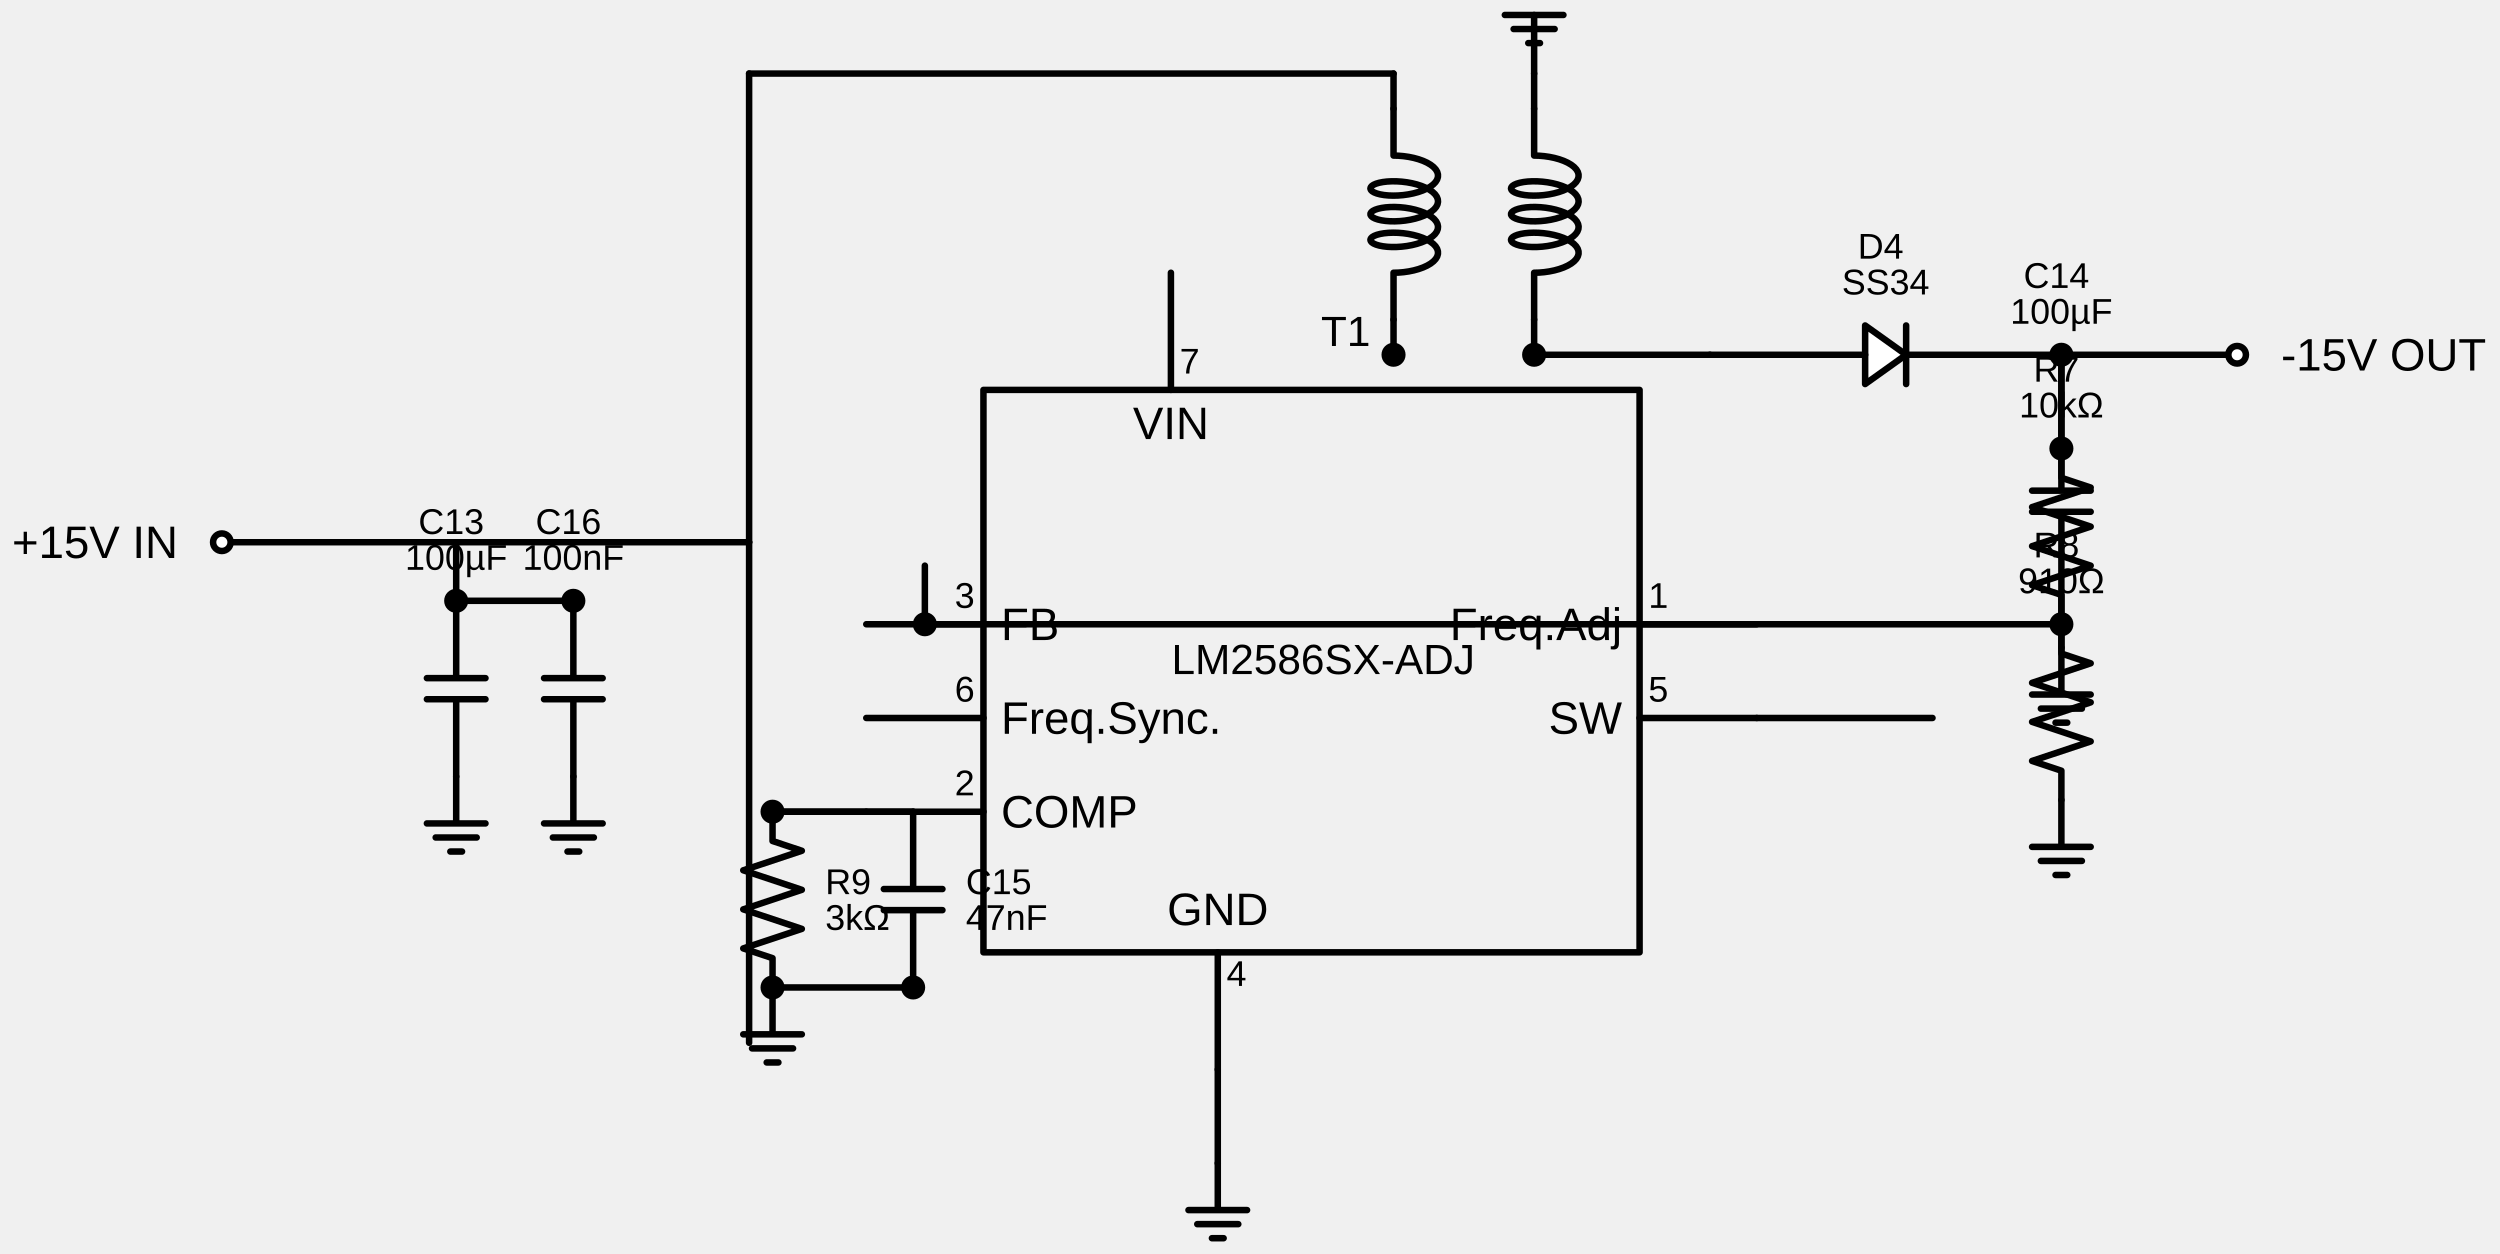
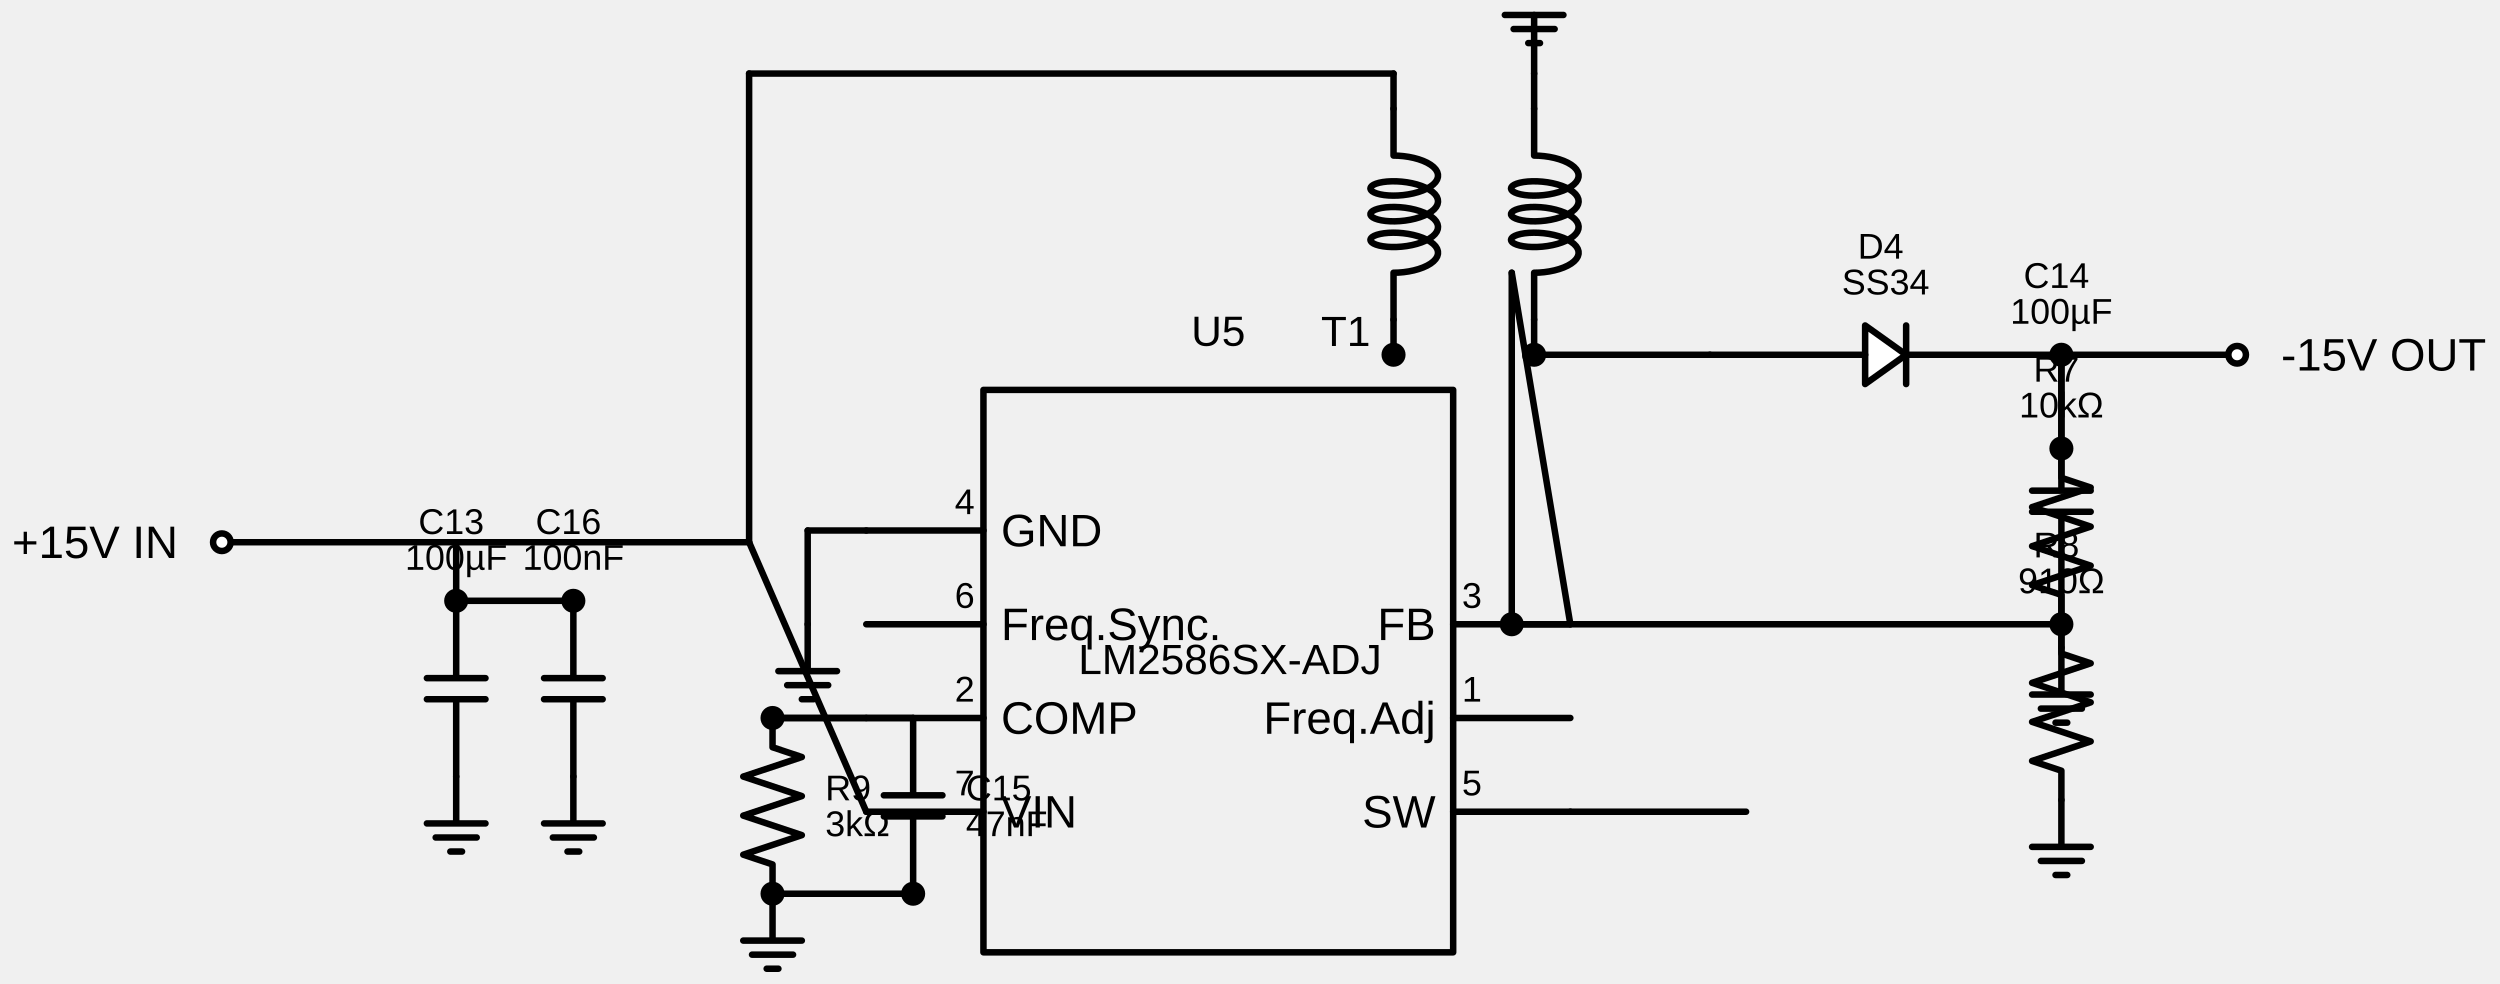
- <svg xmlns="http://www.w3.org/2000/svg" xml:lang="en" height="385.04pt" width="768.128pt" viewBox="-68.164 -166.6 768.128 385.04">
+ <svg xmlns="http://www.w3.org/2000/svg" xml:lang="en" height="302.24pt" width="768.128pt" viewBox="-68.164 -166.6 768.128 302.24">
  <polygon points="504.9,-66.6 517.5,-57.6 504.9,-48.6 " style="stroke:black;fill:white;stroke-width:2.0;stroke-dasharray:-;stroke-linecap:round;stroke-linejoin:round;" />
  <path d="M 0.0,-0.0 L 36.0,-0.0 L 72.0,-0.0" style="stroke:black;fill:none;stroke-width:2.0;stroke-dasharray:-;stroke-linecap:round;stroke-linejoin:round;" />
  <path d="M 72.0,-0.0 L 72.0,9.0 L 72.0,18.0" style="stroke:black;fill:none;stroke-width:2.0;stroke-dasharray:-;stroke-linecap:round;stroke-linejoin:round;" />
  <path d="M 72.0,18.0 L 72,41.76 M 81.0,41.76 L 63.0,41.76 M 81.0,48.24 L 63,48.24 M 72,48.24 L 72,72.0" style="stroke:black;fill:none;stroke-width:2.0;stroke-dasharray:-;stroke-linecap:round;stroke-linejoin:round;" />
  <path d="M 72,72.0 L 72,86.4 L 63,86.4 L 81.0,86.4 M 65.7,90.72 L 78.3,90.72 M 70.2,95.04 L 73.8,95.04" style="stroke:black;fill:none;stroke-width:2.0;stroke-dasharray:-;stroke-linecap:round;stroke-linejoin:round;" />
  <path d="M 72.0,18.0 L 90.0,18.0 L 108.0,18.0" style="stroke:black;fill:none;stroke-width:2.0;stroke-dasharray:-;stroke-linecap:round;stroke-linejoin:round;" />
  <path d="M 108.0,18.0 L 108.0,41.76 M 117.0,41.76 L 99.0,41.76 M 117.0,48.24 L 99.0,48.24 M 108.0,48.24 L 108,72.0" style="stroke:black;fill:none;stroke-width:2.0;stroke-dasharray:-;stroke-linecap:round;stroke-linejoin:round;" />
  <path d="M 108,72.0 L 108,86.4 L 99,86.4 L 117,86.4 M 101.7,90.72 L 114.3,90.72 M 106.2,95.04 L 109.8,95.04" style="stroke:black;fill:none;stroke-width:2.0;stroke-dasharray:-;stroke-linecap:round;stroke-linejoin:round;" />
  <path d="M 72.0,-0.0 L 117.0,-0.0 L 162.0,-0.0" style="stroke:black;fill:none;stroke-width:2.0;stroke-dasharray:-;stroke-linecap:round;stroke-linejoin:round;" />
-   <path d="M 234.0,126.0 L 435.6,126.0 L 435.6,-46.8 L 234.0,-46.8 L 234.0,126.0" style="stroke:black;fill:none;stroke-width:2.0;stroke-dasharray:-;stroke-linecap:round;stroke-linejoin:round;" />
+   <path d="M 234.0,126.0 L 378.324,126.0 L 378.324,-46.8 L 234.0,-46.8 L 234.0,126.0" style="stroke:black;fill:none;stroke-width:2.0;stroke-dasharray:-;stroke-linecap:round;stroke-linejoin:round;" />
  <path d="M 234.0,82.8 L 198.0,82.8" style="stroke:black;fill:none;stroke-width:2.0;stroke-dasharray:-;stroke-linecap:round;stroke-linejoin:round;" />
  <path d="M 234.0,54.0 L 198.0,54.0" style="stroke:black;fill:none;stroke-width:2.0;stroke-dasharray:-;stroke-linecap:round;stroke-linejoin:round;" />
  <path d="M 234.0,25.2 L 198.0,25.2" style="stroke:black;fill:none;stroke-width:2.0;stroke-dasharray:-;stroke-linecap:round;stroke-linejoin:round;" />
-   <path d="M 435.6,54.0 L 471.6,54.0" style="stroke:black;fill:none;stroke-width:2.0;stroke-dasharray:-;stroke-linecap:round;stroke-linejoin:round;" />
-   <path d="M 435.6,25.2 L 471.6,25.2" style="stroke:black;fill:none;stroke-width:2.0;stroke-dasharray:-;stroke-linecap:round;stroke-linejoin:round;" />
-   <path d="M 291.6,-46.8 L 291.6,-82.8" style="stroke:black;fill:none;stroke-width:2.0;stroke-dasharray:-;stroke-linecap:round;stroke-linejoin:round;" />
-   <path d="M 306.0,126.0 L 306.0,162.0" style="stroke:black;fill:none;stroke-width:2.0;stroke-dasharray:-;stroke-linecap:round;stroke-linejoin:round;" />
-   <path d="M 162.0,-0.0 L 162.0,76.896 L 162,153.792" style="stroke:black;fill:none;stroke-width:2.0;stroke-dasharray:-;stroke-linecap:round;stroke-linejoin:round;" />
-   <path d="M 306.0,162.0 L 306.0,176.4 L 306.0,190.8" style="stroke:black;fill:none;stroke-width:2.0;stroke-dasharray:-;stroke-linecap:round;stroke-linejoin:round;" />
-   <path d="M 306.0,190.8 L 306.0,205.2 L 297.0,205.2 L 315.0,205.2 M 299.7,209.52 L 312.3,209.52 M 304.2,213.84 L 307.8,213.84" style="stroke:black;fill:none;stroke-width:2.0;stroke-dasharray:-;stroke-linecap:round;stroke-linejoin:round;" />
-   <path d="M 198.0,82.8 L 183.6,82.8 L 169.2,82.8" style="stroke:black;fill:none;stroke-width:2.0;stroke-dasharray:-;stroke-linecap:round;stroke-linejoin:round;" />
-   <path d="M 169.2,82.8 L 169.2,91.8 L 178.2,94.8 L 160.2,100.8 L 178.2,106.8 L 160.2,112.8 L 178.2,118.8 L 160.2,124.8 L 169.2,127.8 L 169.2,136.8" style="stroke:black;fill:none;stroke-width:2.0;stroke-dasharray:-;stroke-linecap:round;stroke-linejoin:round;" />
-   <path d="M 169.2,136.8 L 169.2,151.2 L 160.2,151.2 L 178.2,151.2 M 162.9,155.52 L 175.5,155.52 M 167.4,159.84 L 171.0,159.84" style="stroke:black;fill:none;stroke-width:2.0;stroke-dasharray:-;stroke-linecap:round;stroke-linejoin:round;" />
-   <path d="M 169.2,136.8 L 190.8,136.8 L 212.4,136.8" style="stroke:black;fill:none;stroke-width:2.0;stroke-dasharray:-;stroke-linecap:round;stroke-linejoin:round;" />
-   <path d="M 212.4,136.8 L 212.4,113.04 M 203.4,113.04 L 221.4,113.04 M 203.4,106.56 L 221.4,106.56 M 212.4,106.56 L 212.4,82.8" style="stroke:black;fill:none;stroke-width:2.0;stroke-dasharray:-;stroke-linecap:round;stroke-linejoin:round;" />
-   <path d="M 212.4,82.8 L 190.8,82.8 L 169.2,82.8" style="stroke:black;fill:none;stroke-width:2.0;stroke-dasharray:-;stroke-linecap:round;stroke-linejoin:round;" />
-   <path d="M 471.6,54.0 L 498.6,54.0 L 525.6,54.0" style="stroke:black;fill:none;stroke-width:2.0;stroke-dasharray:-;stroke-linecap:round;stroke-linejoin:round;" />
+   <path d="M 234.0,-3.6 L 198.0,-3.6" style="stroke:black;fill:none;stroke-width:2.0;stroke-dasharray:-;stroke-linecap:round;stroke-linejoin:round;" />
+   <path d="M 378.324,82.8 L 414.324,82.8" style="stroke:black;fill:none;stroke-width:2.0;stroke-dasharray:-;stroke-linecap:round;stroke-linejoin:round;" />
+   <path d="M 378.324,54.0 L 414.324,54.0" style="stroke:black;fill:none;stroke-width:2.0;stroke-dasharray:-;stroke-linecap:round;stroke-linejoin:round;" />
+   <path d="M 378.324,25.2 L 414.324,25.2" style="stroke:black;fill:none;stroke-width:2.0;stroke-dasharray:-;stroke-linecap:round;stroke-linejoin:round;" />
+   <path d="M 162.0,-0.0 L 180.0,41.4 L 198.0,82.8" style="stroke:black;fill:none;stroke-width:2.0;stroke-dasharray:-;stroke-linecap:round;stroke-linejoin:round;" />
+   <path d="M 198.0,-3.6 L 189.0,-3.6 L 180.0,-3.6" style="stroke:black;fill:none;stroke-width:2.0;stroke-dasharray:-;stroke-linecap:round;stroke-linejoin:round;" />
+   <path d="M 180.0,-3.6 L 180.0,10.8 L 180.0,25.2" style="stroke:black;fill:none;stroke-width:2.0;stroke-dasharray:-;stroke-linecap:round;stroke-linejoin:round;" />
+   <path d="M 180.0,25.2 L 180.0,39.6 L 171.0,39.6 L 189.0,39.6 M 173.7,43.92 L 186.3,43.92 M 178.2,48.24 L 181.8,48.24" style="stroke:black;fill:none;stroke-width:2.0;stroke-dasharray:-;stroke-linecap:round;stroke-linejoin:round;" />
+   <path d="M 198.0,54.0 L 183.6,54.0 L 169.2,54.0" style="stroke:black;fill:none;stroke-width:2.0;stroke-dasharray:-;stroke-linecap:round;stroke-linejoin:round;" />
+   <path d="M 169.2,54.0 L 169.2,63.0 L 178.2,66.0 L 160.2,72.0 L 178.2,78.0 L 160.2,84 L 178.2,90.0 L 160.2,96.0 L 169.2,99.0 L 169.2,108.0" style="stroke:black;fill:none;stroke-width:2.0;stroke-dasharray:-;stroke-linecap:round;stroke-linejoin:round;" />
+   <path d="M 169.2,108.0 L 169.2,122.4 L 160.2,122.4 L 178.2,122.4 M 162.9,126.72 L 175.5,126.72 M 167.4,131.04 L 171.0,131.04" style="stroke:black;fill:none;stroke-width:2.0;stroke-dasharray:-;stroke-linecap:round;stroke-linejoin:round;" />
+   <path d="M 169.2,108.0 L 190.8,108.0 L 212.4,108.0" style="stroke:black;fill:none;stroke-width:2.0;stroke-dasharray:-;stroke-linecap:round;stroke-linejoin:round;" />
+   <path d="M 212.4,108.0 L 212.4,84.24 M 203.4,84.24 L 221.4,84.24 M 203.4,77.76 L 221.4,77.76 M 212.4,77.76 L 212.4,54.0" style="stroke:black;fill:none;stroke-width:2.0;stroke-dasharray:-;stroke-linecap:round;stroke-linejoin:round;" />
+   <path d="M 212.4,54.0 L 190.8,54.0 L 169.2,54" style="stroke:black;fill:none;stroke-width:2.0;stroke-dasharray:-;stroke-linecap:round;stroke-linejoin:round;" />
+   <path d="M 414.324,82.8 L 441.324,82.8 L 468.324,82.8" style="stroke:black;fill:none;stroke-width:2.0;stroke-dasharray:-;stroke-linecap:round;stroke-linejoin:round;" />
  <path d="M 162.0,-0.0 L 162.0,-72.0 L 162.0,-144.0" style="stroke:black;fill:none;stroke-width:2.0;stroke-dasharray:-;stroke-linecap:round;stroke-linejoin:round;" />
  <path d="M 162.0,-144.0 L 261.0,-144.0 L 360.0,-144.0" style="stroke:black;fill:none;stroke-width:2.0;stroke-dasharray:-;stroke-linecap:round;stroke-linejoin:round;" />
  <path d="M 360.0,-144.0 L 360.0,-138.6 L 360.0,-133.2" style="stroke:black;fill:none;stroke-width:2.0;stroke-dasharray:-;stroke-linecap:round;stroke-linejoin:round;" />
  <path d="M 360.0,-133.2 L 360.0,-118.8 L 361.53,-118.756 L 363.101,-118.621 L 364.675,-118.395 L 366.218,-118.078 L 367.693,-117.673 L 369.066,-117.185 L 370.306,-116.621 L 371.385,-115.989 L 372.276,-115.3 L 372.961,-114.565 L 373.423,-113.796 L 373.651,-113.008 L 373.64,-112.213 L 373.391,-111.426 L 372.909,-110.66 L 372.206,-109.928 L 371.296,-109.244 L 370.203,-108.618 L 368.95,-108.06 L 367.566,-107.579 L 366.084,-107.182 L 364.537,-106.872 L 362.961,-106.654 L 361.393,-106.528 L 359.868,-106.491 L 358.422,-106.542 L 357.087,-106.673 L 355.896,-106.878 L 354.874,-107.147 L 354.047,-107.47 L 353.431,-107.836 L 353.043,-108.23 L 352.891,-108.64 L 352.978,-109.052 L 353.302,-109.453 L 353.856,-109.827 L 354.627,-110.163 L 355.598,-110.448 L 356.745,-110.672 L 358.043,-110.824 L 359.462,-110.897 L 360.968,-110.885 L 362.528,-110.784 L 364.106,-110.591 L 365.664,-110.306 L 367.168,-109.933 L 368.582,-109.474 L 369.874,-108.937 L 371.014,-108.328 L 371.976,-107.659 L 372.738,-106.939 L 373.282,-106.181 L 373.596,-105.398 L 373.672,-104.604 L 373.509,-103.813 L 373.11,-103.037 L 372.486,-102.292 L 371.649,-101.589 L 370.619,-100.94 L 369.421,-100.357 L 368.081,-99.847 L 366.631,-99.419 L 365.103,-99.077 L 363.534,-98.826 L 361.958,-98.666 L 360.414,-98.597 L 358.935,-98.617 L 357.557,-98.719 L 356.31,-98.898 L 355.224,-99.145 L 354.323,-99.45 L 353.629,-99.802 L 353.157,-100.187 L 352.918,-100.593 L 352.918,-101.007 L 353.157,-101.413 L 353.629,-101.798 L 354.323,-102.15 L 355.224,-102.455 L 356.31,-102.702 L 357.557,-102.881 L 358.935,-102.983 L 360.414,-103.003 L 361.958,-102.934 L 363.534,-102.774 L 365.103,-102.523 L 366.631,-102.181 L 368.081,-101.753 L 369.421,-101.243 L 370.619,-100.66 L 371.649,-100.011 L 372.486,-99.308 L 373.11,-98.563 L 373.509,-97.787 L 373.672,-96.996 L 373.596,-96.202 L 373.282,-95.419 L 372.738,-94.661 L 371.976,-93.941 L 371.014,-93.272 L 369.874,-92.663 L 368.582,-92.126 L 367.168,-91.667 L 365.664,-91.294 L 364.106,-91.009 L 362.528,-90.816 L 360.968,-90.715 L 359.462,-90.703 L 358.043,-90.776 L 356.745,-90.928 L 355.598,-91.152 L 354.627,-91.437 L 353.856,-91.773 L 353.302,-92.147 L 352.978,-92.548 L 352.891,-92.96 L 353.043,-93.37 L 353.431,-93.764 L 354.047,-94.13 L 354.874,-94.453 L 355.896,-94.722 L 357.087,-94.927 L 358.422,-95.058 L 359.868,-95.109 L 361.393,-95.072 L 362.961,-94.946 L 364.537,-94.728 L 366.084,-94.418 L 367.566,-94.021 L 368.95,-93.54 L 370.203,-92.982 L 371.296,-92.356 L 372.206,-91.672 L 372.909,-90.94 L 373.391,-90.174 L 373.64,-89.387 L 373.651,-88.592 L 373.423,-87.804 L 372.961,-87.035 L 372.276,-86.3 L 371.385,-85.611 L 370.306,-84.979 L 369.066,-84.415 L 367.693,-83.927 L 366.218,-83.522 L 364.675,-83.205 L 363.101,-82.979 L 361.53,-82.844 L 360.0,-82.8 L 360.0,-68.4" style="stroke:black;fill:none;stroke-width:2.0;stroke-dasharray:-;stroke-linecap:round;stroke-linejoin:round;" />
  <path d="M 360.0,-68.4 L 360.0,-63 L 360.0,-57.6" style="stroke:black;fill:none;stroke-width:2.0;stroke-dasharray:-;stroke-linecap:round;stroke-linejoin:round;" />
  <path d="M 360.0,-57.6" style="stroke:black;fill:none;stroke-width:2.0;stroke-dasharray:-;stroke-linecap:round;stroke-linejoin:round;" />
  <path d="M 403.2,-144.0 L 403.2,-138.6 L 403.2,-133.2" style="stroke:black;fill:none;stroke-width:2.0;stroke-dasharray:-;stroke-linecap:round;stroke-linejoin:round;" />
  <path d="M 403.2,-133.2 L 403.2,-118.8 L 404.73,-118.756 L 406.301,-118.621 L 407.875,-118.395 L 409.418,-118.078 L 410.893,-117.673 L 412.266,-117.185 L 413.506,-116.621 L 414.585,-115.989 L 415.476,-115.3 L 416.161,-114.565 L 416.623,-113.796 L 416.851,-113.008 L 416.84,-112.213 L 416.591,-111.426 L 416.109,-110.66 L 415.406,-109.928 L 414.496,-109.244 L 413.403,-108.618 L 412.15,-108.06 L 410.766,-107.579 L 409.284,-107.182 L 407.737,-106.872 L 406.161,-106.654 L 404.593,-106.528 L 403.068,-106.491 L 401.622,-106.542 L 400.287,-106.673 L 399.096,-106.878 L 398.074,-107.147 L 397.247,-107.47 L 396.631,-107.836 L 396.243,-108.23 L 396.091,-108.64 L 396.178,-109.052 L 396.502,-109.453 L 397.056,-109.827 L 397.827,-110.163 L 398.798,-110.448 L 399.945,-110.672 L 401.243,-110.824 L 402.662,-110.897 L 404.168,-110.885 L 405.728,-110.784 L 407.306,-110.591 L 408.864,-110.306 L 410.368,-109.933 L 411.782,-109.474 L 413.074,-108.937 L 414.214,-108.328 L 415.176,-107.659 L 415.938,-106.939 L 416.482,-106.181 L 416.796,-105.398 L 416.872,-104.604 L 416.709,-103.813 L 416.31,-103.037 L 415.686,-102.292 L 414.849,-101.589 L 413.819,-100.94 L 412.621,-100.357 L 411.281,-99.847 L 409.831,-99.419 L 408.303,-99.077 L 406.734,-98.826 L 405.158,-98.666 L 403.614,-98.597 L 402.135,-98.617 L 400.757,-98.719 L 399.51,-98.898 L 398.424,-99.145 L 397.523,-99.45 L 396.829,-99.802 L 396.357,-100.187 L 396.118,-100.593 L 396.118,-101.007 L 396.357,-101.413 L 396.829,-101.798 L 397.523,-102.15 L 398.424,-102.455 L 399.51,-102.702 L 400.757,-102.881 L 402.135,-102.983 L 403.614,-103.003 L 405.158,-102.934 L 406.734,-102.774 L 408.303,-102.523 L 409.831,-102.181 L 411.281,-101.753 L 412.621,-101.243 L 413.819,-100.66 L 414.849,-100.011 L 415.686,-99.308 L 416.31,-98.563 L 416.709,-97.787 L 416.872,-96.996 L 416.796,-96.202 L 416.482,-95.419 L 415.938,-94.661 L 415.176,-93.941 L 414.214,-93.272 L 413.074,-92.663 L 411.782,-92.126 L 410.368,-91.667 L 408.864,-91.294 L 407.306,-91.009 L 405.728,-90.816 L 404.168,-90.715 L 402.662,-90.703 L 401.243,-90.776 L 399.945,-90.928 L 398.798,-91.152 L 397.827,-91.437 L 397.056,-91.773 L 396.502,-92.147 L 396.178,-92.548 L 396.091,-92.96 L 396.243,-93.37 L 396.631,-93.764 L 397.247,-94.13 L 398.074,-94.453 L 399.096,-94.722 L 400.287,-94.927 L 401.622,-95.058 L 403.068,-95.109 L 404.593,-95.072 L 406.161,-94.946 L 407.737,-94.728 L 409.284,-94.418 L 410.766,-94.021 L 412.15,-93.54 L 413.403,-92.982 L 414.496,-92.356 L 415.406,-91.672 L 416.109,-90.94 L 416.591,-90.174 L 416.84,-89.387 L 416.851,-88.592 L 416.623,-87.804 L 416.161,-87.035 L 415.476,-86.3 L 414.585,-85.611 L 413.506,-84.979 L 412.266,-84.415 L 410.893,-83.927 L 409.418,-83.522 L 407.875,-83.205 L 406.301,-82.979 L 404.73,-82.844 L 403.2,-82.8 L 403.2,-68.4" style="stroke:black;fill:none;stroke-width:2.0;stroke-dasharray:-;stroke-linecap:round;stroke-linejoin:round;" />
  <path d="M 403.2,-68.4 L 403.2,-63 L 403.2,-57.6" style="stroke:black;fill:none;stroke-width:2.0;stroke-dasharray:-;stroke-linecap:round;stroke-linejoin:round;" />
  <path d="M 403.2,-144.0 L 403.2,-153.0 L 403.2,-162.0" style="stroke:black;fill:none;stroke-width:2.0;stroke-dasharray:-;stroke-linecap:round;stroke-linejoin:round;" />
  <path d="M 403.2,-162.0 L 403.2,-162.0 L 394.2,-162.0 L 412.2,-162.0 M 396.9,-157.68 L 409.5,-157.68 M 401.4,-153.36 L 405.0,-153.36" style="stroke:black;fill:none;stroke-width:2.0;stroke-dasharray:-;stroke-linecap:round;stroke-linejoin:round;" />
  <path d="M 403.2,-57.6 L 430.2,-57.6 L 457.2,-57.6" style="stroke:black;fill:none;stroke-width:2.0;stroke-dasharray:-;stroke-linecap:round;stroke-linejoin:round;" />
  <path d="M 457.2,-57.6 L 504.9,-57.6 M 517.5,-66.6 L 517.5,-48.6 M 517.5,-57.6 L 565.2,-57.6" style="stroke:black;fill:none;stroke-width:2.0;stroke-dasharray:-;stroke-linecap:round;stroke-linejoin:round;" />
  <path d="M 565.2,-57.6 L 565.2,-15.84 M 574.2,-15.84 L 556.2,-15.84 M 574.2,-9.36 L 556.2,-9.36 M 565.2,-9.36 L 565.2,32.4" style="stroke:black;fill:none;stroke-width:2.0;stroke-dasharray:-;stroke-linecap:round;stroke-linejoin:round;" />
  <path d="M 565.2,32.4 L 565.2,46.8 L 556.2,46.8 L 574.2,46.8 M 558.9,51.12 L 571.5,51.12 M 563.4,55.44 L 567.0,55.44" style="stroke:black;fill:none;stroke-width:2.0;stroke-dasharray:-;stroke-linecap:round;stroke-linejoin:round;" />
  <path d="M 565.2,-57.6 L 592.2,-57.6 L 619.2,-57.6" style="stroke:black;fill:none;stroke-width:2.0;stroke-dasharray:-;stroke-linecap:round;stroke-linejoin:round;" />
  <path d="M 565.2,-57.6 L 565.2,-43.2 L 565.2,-28.8" style="stroke:black;fill:none;stroke-width:2.0;stroke-dasharray:-;stroke-linecap:round;stroke-linejoin:round;" />
  <path d="M 565.2,-28.8 L 565.2,-19.8 L 574.2,-16.8 L 556.2,-10.8 L 574.2,-4.8 L 556.2,1.2 L 574.2,7.2 L 556.2,13.2 L 565.2,16.2 L 565.2,25.2" style="stroke:black;fill:none;stroke-width:2.0;stroke-dasharray:-;stroke-linecap:round;stroke-linejoin:round;" />
-   <path d="M 565.2,25.2 L 390.6,25.2 L 216.0,25.2" style="stroke:black;fill:none;stroke-width:2.0;stroke-dasharray:-;stroke-linecap:round;stroke-linejoin:round;" />
-   <path d="M 216.0,25.2 L 216.0,16.2 L 216.0,7.2" style="stroke:black;fill:none;stroke-width:2.0;stroke-dasharray:-;stroke-linecap:round;stroke-linejoin:round;" />
+   <path d="M 565.2,25.2 L 480.762,25.2 L 396.324,25.2" style="stroke:black;fill:none;stroke-width:2.0;stroke-dasharray:-;stroke-linecap:round;stroke-linejoin:round;" />
+   <path d="M 396.324,25.2 L 396.324,-28.8 L 396.324,-82.8" style="stroke:black;fill:none;stroke-width:2.0;stroke-dasharray:-;stroke-linecap:round;stroke-linejoin:round;" />
+   <path d="M 396.324,-82.8 L 405.324,-28.8 L 414.324,25.2" style="stroke:black;fill:none;stroke-width:2.0;stroke-dasharray:-;stroke-linecap:round;stroke-linejoin:round;" />
  <path d="M 565.2,25.2 L 565.2,34.2 L 574.2,37.2 L 556.2,43.2 L 574.2,49.2 L 556.2,55.2 L 574.2,61.2 L 556.2,67.2 L 565.2,70.2 L 565.2,79.2" style="stroke:black;fill:none;stroke-width:2.0;stroke-dasharray:-;stroke-linecap:round;stroke-linejoin:round;" />
  <path d="M 565.2,79.2 L 565.2,93.6 L 556.2,93.6 L 574.2,93.6 M 558.9,97.92 L 571.5,97.92 M 563.4,102.24 L 567.0,102.24" style="stroke:black;fill:none;stroke-width:2.0;stroke-dasharray:-;stroke-linecap:round;stroke-linejoin:round;" />
  <text x="72.0" y="-11.2" dominant-baseline="ideographic" fill="black" font-size="11" font-family="Arial" text-anchor="middle">
    <tspan x="72.0" dy="11">C13</tspan>
    <tspan x="72.0" dy="11">100µF</tspan>
  </text>
  <text x="108.0" y="-11.2" dominant-baseline="ideographic" fill="black" font-size="11" font-family="Arial" text-anchor="middle">
    <tspan x="108.0" dy="11">C16</tspan>
    <tspan x="108.0" dy="11">100nF</tspan>
  </text>
  <text x="231.3" y="69.1" dominant-baseline="ideographic" fill="black" font-size="11" font-family="Arial" text-anchor="end">
+     <tspan x="231.3" dy="11">7</tspan>
+   </text>
+   <text x="239.4" y="68.8" dominant-baseline="central" fill="black" font-size="14" font-family="Arial" text-anchor="start">
+     <tspan x="239.4" dy="14">VIN</tspan>
+   </text>
+   <text x="231.3" y="40.3" dominant-baseline="ideographic" fill="black" font-size="11" font-family="Arial" text-anchor="end">
    <tspan x="231.3" dy="11">2</tspan>
  </text>
-   <text x="239.4" y="68.8" dominant-baseline="central" fill="black" font-size="14" font-family="Arial" text-anchor="start">
+   <text x="239.4" y="40.0" dominant-baseline="central" fill="black" font-size="14" font-family="Arial" text-anchor="start">
    <tspan x="239.4" dy="14">COMP</tspan>
  </text>
-   <text x="231.3" y="40.3" dominant-baseline="ideographic" fill="black" font-size="11" font-family="Arial" text-anchor="end">
+   <text x="231.3" y="11.5" dominant-baseline="ideographic" fill="black" font-size="11" font-family="Arial" text-anchor="end">
    <tspan x="231.3" dy="11">6</tspan>
  </text>
-   <text x="239.4" y="40.0" dominant-baseline="central" fill="black" font-size="14" font-family="Arial" text-anchor="start">
+   <text x="239.4" y="11.2" dominant-baseline="central" fill="black" font-size="14" font-family="Arial" text-anchor="start">
    <tspan x="239.4" dy="14">Freq.Sync.</tspan>
  </text>
-   <text x="231.3" y="11.5" dominant-baseline="ideographic" fill="black" font-size="11" font-family="Arial" text-anchor="end">
-     <tspan x="231.3" dy="11">3</tspan>
+   <text x="231.3" y="-17.3" dominant-baseline="ideographic" fill="black" font-size="11" font-family="Arial" text-anchor="end">
+     <tspan x="231.3" dy="11">4</tspan>
  </text>
-   <text x="239.4" y="11.2" dominant-baseline="central" fill="black" font-size="14" font-family="Arial" text-anchor="start">
-     <tspan x="239.4" dy="14">FB</tspan>
+   <text x="239.4" y="-17.6" dominant-baseline="central" fill="black" font-size="14" font-family="Arial" text-anchor="start">
+     <tspan x="239.4" dy="14">GND</tspan>
  </text>
-   <text x="438.3" y="40.3" dominant-baseline="ideographic" fill="black" font-size="11" font-family="Arial" text-anchor="start">
-     <tspan x="438.3" dy="11">5</tspan>
+   <text x="381.024" y="69.1" dominant-baseline="ideographic" fill="black" font-size="11" font-family="Arial" text-anchor="start">
+     <tspan x="381.024" dy="11">5</tspan>
  </text>
-   <text x="430.2" y="40.0" dominant-baseline="central" fill="black" font-size="14" font-family="Arial" text-anchor="end">
-     <tspan x="430.2" dy="14">SW</tspan>
+   <text x="372.924" y="68.8" dominant-baseline="central" fill="black" font-size="14" font-family="Arial" text-anchor="end">
+     <tspan x="372.924" dy="14">SW</tspan>
  </text>
-   <text x="438.3" y="11.5" dominant-baseline="ideographic" fill="black" font-size="11" font-family="Arial" text-anchor="start">
-     <tspan x="438.3" dy="11">1</tspan>
+   <text x="381.024" y="40.3" dominant-baseline="ideographic" fill="black" font-size="11" font-family="Arial" text-anchor="start">
+     <tspan x="381.024" dy="11">1</tspan>
  </text>
-   <text x="430.2" y="11.2" dominant-baseline="central" fill="black" font-size="14" font-family="Arial" text-anchor="end">
-     <tspan x="430.2" dy="14">Freq.Adj</tspan>
+   <text x="372.924" y="40.0" dominant-baseline="central" fill="black" font-size="14" font-family="Arial" text-anchor="end">
+     <tspan x="372.924" dy="14">Freq.Adj</tspan>
  </text>
-   <text x="294.3" y="-60.5" dominant-baseline="ideographic" fill="black" font-size="11" font-family="Arial" text-anchor="start">
-     <tspan x="294.3" dy="11">7</tspan>
+   <text x="381.024" y="11.5" dominant-baseline="ideographic" fill="black" font-size="11" font-family="Arial" text-anchor="start">
+     <tspan x="381.024" dy="11">3</tspan>
  </text>
-   <text x="291.6" y="-55.4" dominant-baseline="hanging" fill="black" font-size="14" font-family="Arial" text-anchor="middle">
-     <tspan x="291.6" dy="14">VIN</tspan>
+   <text x="372.924" y="11.2" dominant-baseline="central" fill="black" font-size="14" font-family="Arial" text-anchor="end">
+     <tspan x="372.924" dy="14">FB</tspan>
  </text>
-   <text x="308.7" y="117.7" dominant-baseline="hanging" fill="black" font-size="11" font-family="Arial" text-anchor="start">
-     <tspan x="308.7" dy="11">4</tspan>
+   <text x="306.162" y="-70.6" dominant-baseline="ideographic" fill="black" font-size="13" font-family="Arial" text-anchor="middle">
+     <tspan x="306.162" dy="13">U5</tspan>
  </text>
-   <text x="306.0" y="106.6" dominant-baseline="ideographic" fill="black" font-size="14" font-family="Arial" text-anchor="middle">
-     <tspan x="306.0" dy="14">GND</tspan>
+   <text x="309.762" y="23" dominant-baseline="central" fill="black" font-size="13" font-family="Arial" text-anchor="middle">
+     <tspan x="309.762" dy="13">LM2586SX-ADJ</tspan>
  </text>
-   <text x="338.4" y="23" dominant-baseline="central" fill="black" font-size="13" font-family="Arial" text-anchor="middle">
-     <tspan x="338.4" dy="13">LM2586SX-ADJ</tspan>
-   </text>
-   <text x="185.4" y="93.3" dominant-baseline="central" fill="black" font-size="11" font-family="Arial" text-anchor="start">
+   <text x="185.4" y="64.5" dominant-baseline="central" fill="black" font-size="11" font-family="Arial" text-anchor="start">
    <tspan x="185.4" dy="11">R9</tspan>
    <tspan x="185.4" dy="11">3kΩ</tspan>
  </text>
-   <text x="228.6" y="93.3" dominant-baseline="central" fill="black" font-size="11" font-family="Arial" text-anchor="start">
+   <text x="228.6" y="64.5" dominant-baseline="central" fill="black" font-size="11" font-family="Arial" text-anchor="start">
    <tspan x="228.6" dy="11">C15</tspan>
    <tspan x="228.6" dy="11">47nF</tspan>
  </text>
  <text x="352.891" y="-77.8" dominant-baseline="central" fill="black" font-size="13" font-family="Arial" text-anchor="end">
    <tspan x="352.891" dy="13">T1</tspan>
  </text>
  <text x="511.2" y="-95.8" dominant-baseline="ideographic" fill="black" font-size="11" font-family="Arial" text-anchor="middle">
    <tspan x="511.2" dy="11">D4</tspan>
    <tspan x="511.2" dy="11">SS34</tspan>
  </text>
  <text x="565.2" y="-86.8" dominant-baseline="ideographic" fill="black" font-size="11" font-family="Arial" text-anchor="middle">
    <tspan x="565.2" dy="11">C14</tspan>
    <tspan x="565.2" dy="11">100µF</tspan>
  </text>
  <text x="565.2" y="-58" dominant-baseline="ideographic" fill="black" font-size="11" font-family="Arial" text-anchor="middle">
    <tspan x="565.2" dy="11">R7</tspan>
    <tspan x="565.2" dy="11">10kΩ</tspan>
  </text>
  <text x="565.2" y="-4" dominant-baseline="ideographic" fill="black" font-size="11" font-family="Arial" text-anchor="middle">
    <tspan x="565.2" dy="11">R8</tspan>
    <tspan x="565.2" dy="11">910Ω</tspan>
  </text>
  <circle cx="0.0" cy="-0.0" r="2.7" style="stroke:black;fill:white;stroke-width:2.0;stroke-dasharray:-;" />
  <text x="-13.5" y="-14.0" dominant-baseline="central" fill="black" font-size="14" font-family="Arial" text-anchor="end">
    <tspan x="-13.5" dy="14">+15V IN</tspan>
  </text>
  <circle cx="72.0" cy="18.0" r="2.7" style="stroke:black;fill:black;stroke-width:2.0;stroke-dasharray:-;" />
  <circle cx="108.0" cy="18.0" r="2.7" style="stroke:black;fill:black;stroke-width:2.0;stroke-dasharray:-;" />
-   <circle cx="169.2" cy="82.8" r="2.7" style="stroke:black;fill:black;stroke-width:2.0;stroke-dasharray:-;" />
-   <circle cx="169.2" cy="136.8" r="2.7" style="stroke:black;fill:black;stroke-width:2.0;stroke-dasharray:-;" />
-   <circle cx="212.4" cy="136.8" r="2.7" style="stroke:black;fill:black;stroke-width:2.0;stroke-dasharray:-;" />
+   <circle cx="169.2" cy="54.0" r="2.7" style="stroke:black;fill:black;stroke-width:2.0;stroke-dasharray:-;" />
+   <circle cx="169.2" cy="108.0" r="2.7" style="stroke:black;fill:black;stroke-width:2.0;stroke-dasharray:-;" />
+   <circle cx="212.4" cy="108.0" r="2.7" style="stroke:black;fill:black;stroke-width:2.0;stroke-dasharray:-;" />
  <circle cx="360.0" cy="-57.6" r="2.7" style="stroke:black;fill:black;stroke-width:2.0;stroke-dasharray:-;" />
  <circle cx="403.2" cy="-57.6" r="2.7" style="stroke:black;fill:black;stroke-width:2.0;stroke-dasharray:-;" />
  <circle cx="565.2" cy="-57.6" r="2.7" style="stroke:black;fill:black;stroke-width:2.0;stroke-dasharray:-;" />
  <circle cx="619.2" cy="-57.6" r="2.7" style="stroke:black;fill:white;stroke-width:2.0;stroke-dasharray:-;" />
  <text x="632.7" y="-71.6" dominant-baseline="central" fill="black" font-size="14" font-family="Arial" text-anchor="start">
    <tspan x="632.7" dy="14">-15V OUT</tspan>
  </text>
  <circle cx="565.2" cy="-28.8" r="2.7" style="stroke:black;fill:black;stroke-width:2.0;stroke-dasharray:-;" />
  <circle cx="565.2" cy="25.2" r="2.7" style="stroke:black;fill:black;stroke-width:2.0;stroke-dasharray:-;" />
-   <circle cx="216.0" cy="25.2" r="2.7" style="stroke:black;fill:black;stroke-width:2.0;stroke-dasharray:-;" />
+   <circle cx="396.324" cy="25.2" r="2.7" style="stroke:black;fill:black;stroke-width:2.0;stroke-dasharray:-;" />
</svg>
